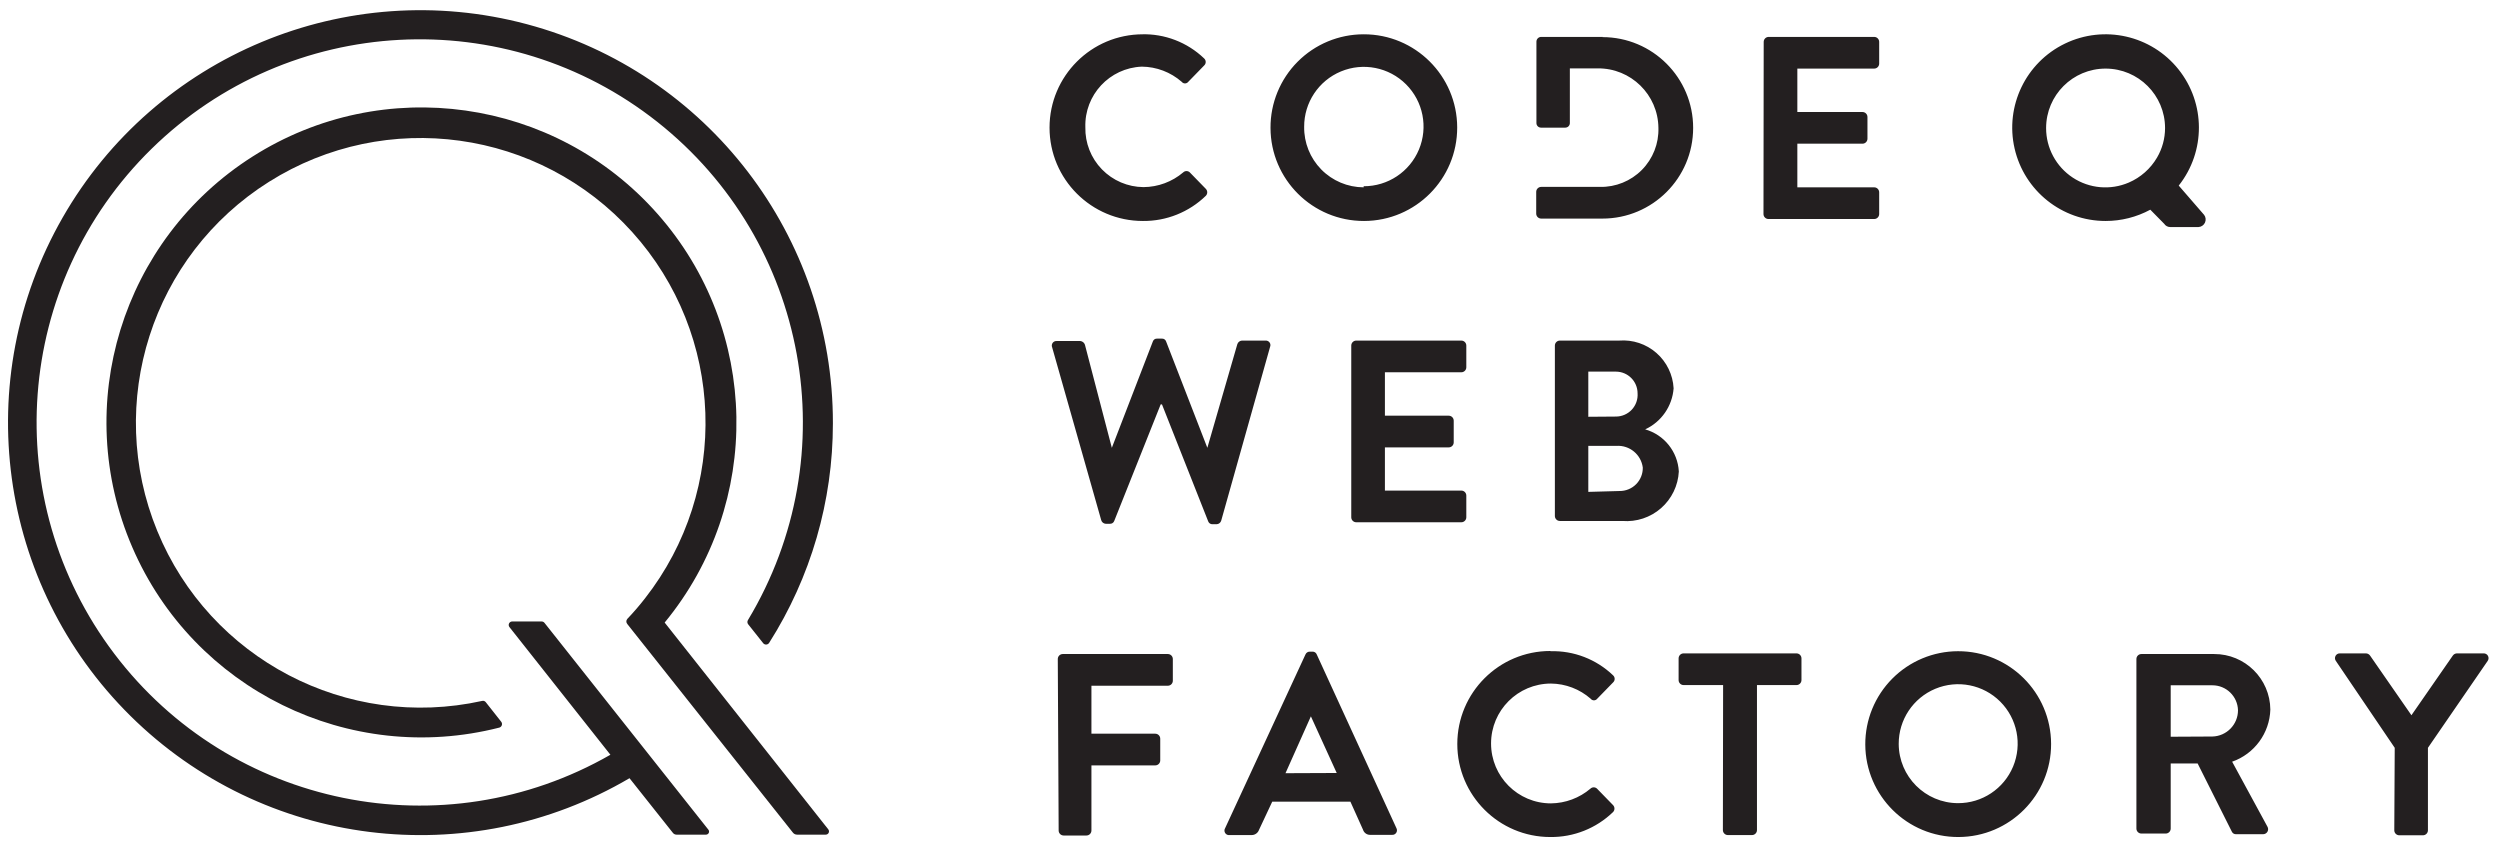
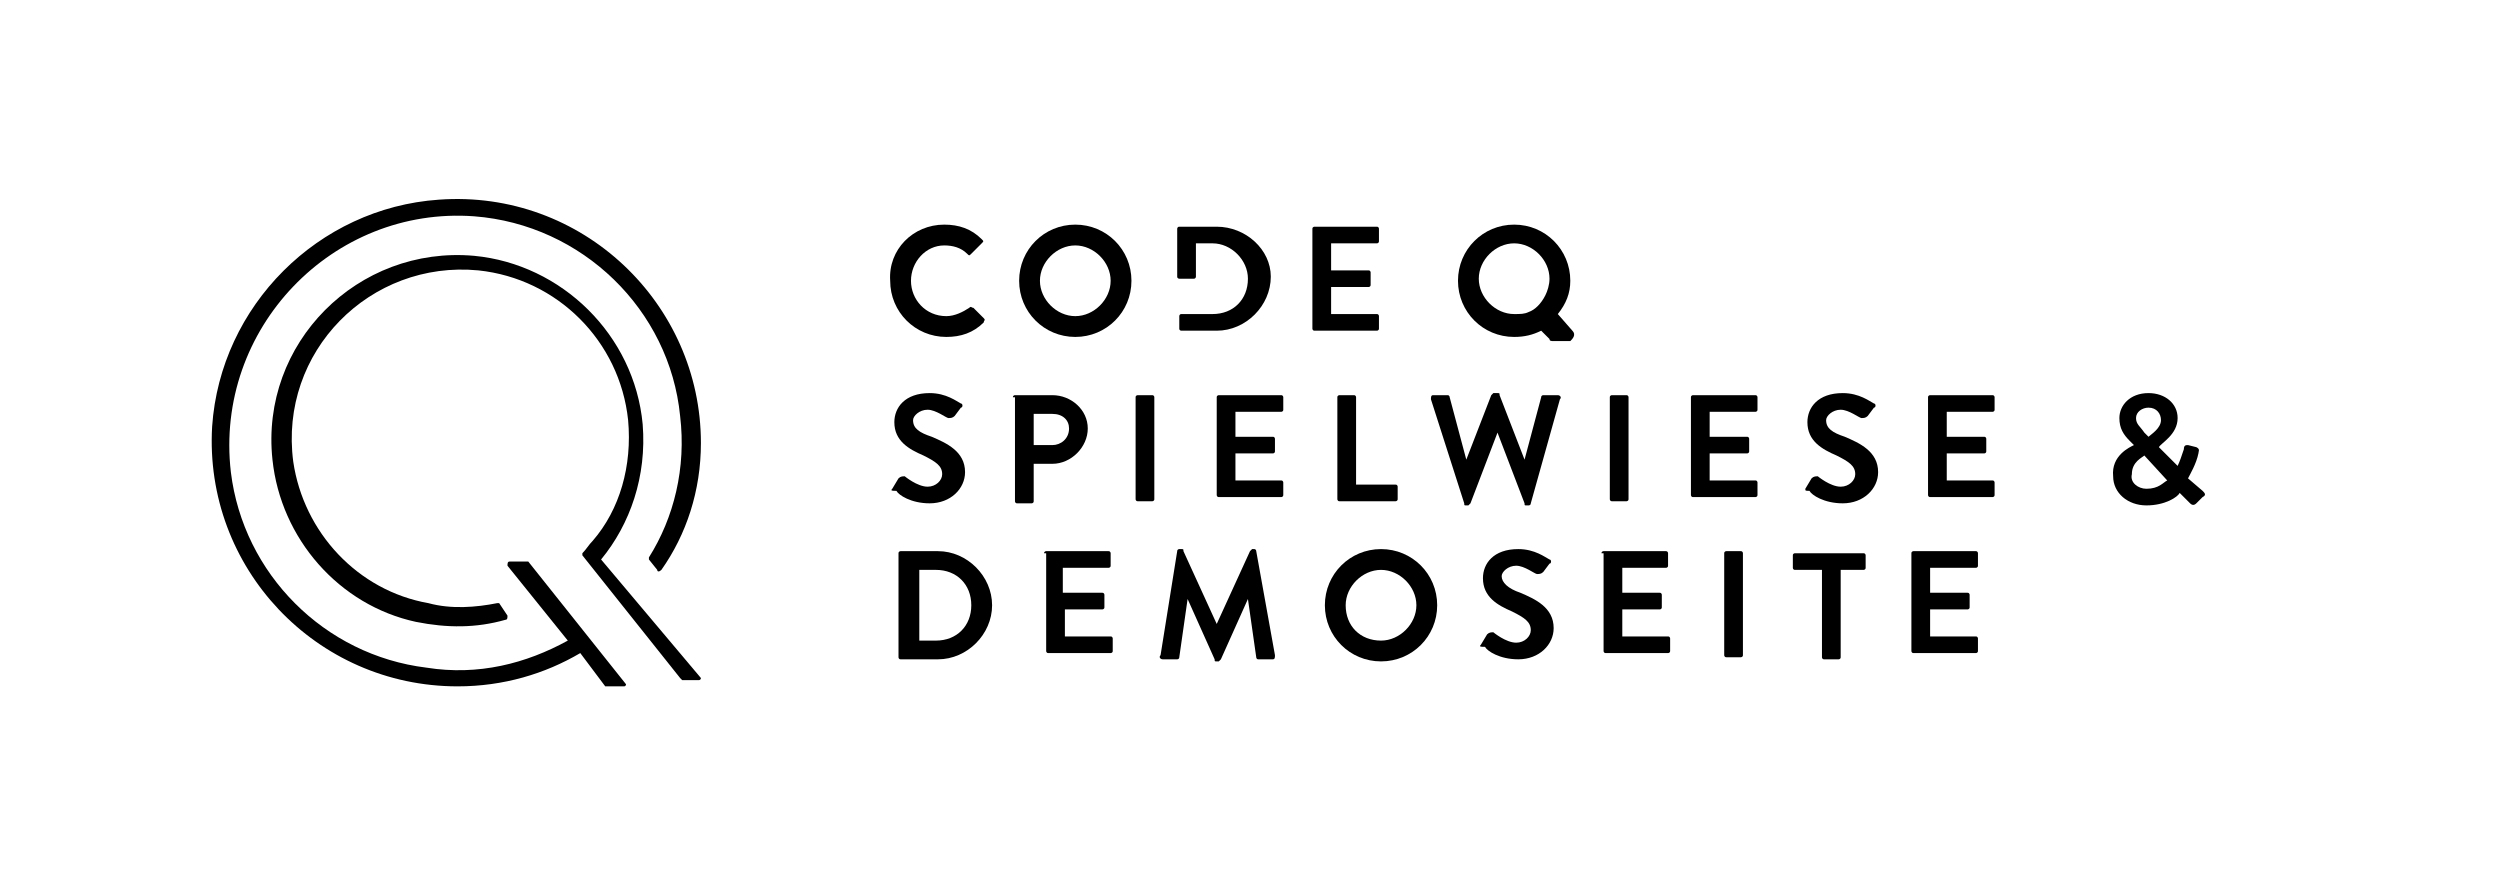
- <svg xmlns="http://www.w3.org/2000/svg" id="Layer_1" data-name="Layer 1" viewBox="0 0 115.17 39.13">
-   <defs>
-     <style>.cls-1{fill:#231f20}</style>
-   </defs>
-   <path class="cls-1" d="M30.62 28.68A14.51 14.51 0 1 0 23 33.52a.17.17 0 0 0 .09-.27l-.71-.9a.16.16 0 0 0-.17-.06 13.12 13.12 0 1 1 7.5-4.72q-.38.49-.81.94a.18.18 0 0 0 0 .24l7.63 9.61a.24.24 0 0 0 .19.09h1.32a.15.15 0 0 0 .12-.24z" />
-   <path class="cls-1" d="M38.37 19.5A19 19 0 1 0 29 35.85l2 2.52a.21.21 0 0 0 .16.08h1.37a.14.14 0 0 0 .11-.22l-7.56-9.54a.17.17 0 0 0-.13-.06H23.6a.16.16 0 0 0-.13.26l4.65 5.88a17.65 17.65 0 1 1 6.34-6.21.17.17 0 0 0 0 .19l.69.87a.17.17 0 0 0 .28 0 18.84 18.84 0 0 0 2.94-10.12zM48.47 16a.21.21 0 0 1 .21-.29h1.09a.25.25 0 0 1 .21.17l1.24 4.75 1.89-4.9a.19.19 0 0 1 .2-.13h.21a.19.19 0 0 1 .2.13l1.9 4.9L57 15.86a.24.24 0 0 1 .21-.17h1.09a.21.21 0 0 1 .21.29l-2.25 8a.23.23 0 0 1-.21.17h-.19a.2.2 0 0 1-.2-.13l-2.13-5.39h-.06L51.33 24a.2.2 0 0 1-.2.13h-.19a.23.23 0 0 1-.21-.17zM62.25 15.92a.23.23 0 0 1 .23-.23h4.84a.23.23 0 0 1 .23.23v1a.23.23 0 0 1-.23.23H63.8v2h2.94a.23.23 0 0 1 .23.23v1a.23.23 0 0 1-.23.23H63.8v1.99h3.52a.23.23 0 0 1 .23.23v1a.23.23 0 0 1-.23.23h-4.84a.23.23 0 0 1-.23-.23zM71.63 15.92a.23.23 0 0 1 .23-.23h2.73a2.33 2.33 0 0 1 2.51 2.2 2.27 2.27 0 0 1-1.31 1.89 2.14 2.14 0 0 1 1.55 1.94 2.41 2.41 0 0 1-2.6 2.28h-2.88a.23.23 0 0 1-.23-.23zm2.81 3.27a1 1 0 0 0 1-1.07 1 1 0 0 0-1-1h-1.27v2.08zm.17 3.43a1.06 1.06 0 0 0 1.07-1.08 1.15 1.15 0 0 0-1.21-1h-1.3v2.12zM48.73 30.36a.23.23 0 0 1 .23-.23h4.84a.23.23 0 0 1 .23.23v1a.23.23 0 0 1-.23.23h-3.52v2.21h2.94a.23.23 0 0 1 .23.23v1a.23.23 0 0 1-.23.23h-2.94v3a.23.23 0 0 1-.23.23H49a.23.23 0 0 1-.23-.23zM56.44 38.15l3.7-8a.21.21 0 0 1 .2-.13h.12a.2.2 0 0 1 .2.13l3.67 8a.21.21 0 0 1-.2.31h-1a.34.34 0 0 1-.34-.24l-.58-1.29h-3.6l-.61 1.3a.36.36 0 0 1-.35.24h-1a.21.21 0 0 1-.21-.32zm5.14-2.54L60.39 33l-1.17 2.62zM71.43 30a4 4 0 0 1 2.88 1.11.22.22 0 0 1 0 .33l-.73.75a.19.19 0 0 1-.3 0 2.82 2.82 0 0 0-1.83-.7 2.76 2.76 0 0 0 0 5.52 2.86 2.86 0 0 0 1.82-.68.22.22 0 0 1 .3 0l.74.76a.23.23 0 0 1 0 .32 4.09 4.09 0 0 1-2.89 1.15 4.28 4.28 0 1 1 0-8.57zM79.38 31.56h-1.82a.23.23 0 0 1-.23-.23v-1a.23.23 0 0 1 .23-.23h5.2a.23.23 0 0 1 .23.23v1a.23.23 0 0 1-.23.23h-1.82v6.68a.23.23 0 0 1-.23.23H79.6a.23.23 0 0 1-.23-.23zM90.2 30a4.28 4.28 0 1 1-4.27 4.3A4.28 4.28 0 0 1 90.2 30zm0 7a2.74 2.74 0 1 0-2.73-2.73A2.74 2.74 0 0 0 90.2 37zM98.42 30.36a.23.23 0 0 1 .23-.23H102a2.58 2.58 0 0 1 2.59 2.56 2.63 2.63 0 0 1-1.76 2.4l1.63 3a.23.23 0 0 1-.2.34h-1.25a.2.2 0 0 1-.19-.11l-1.58-3.15H100v3a.23.23 0 0 1-.23.23h-1.12a.23.23 0 0 1-.23-.23zm3.5 3.57a1.21 1.21 0 0 0 1.18-1.21 1.18 1.18 0 0 0-1.18-1.15H100v2.37zM110.32 34.45l-2.71-4a.22.22 0 0 1 .19-.35h1.2a.24.24 0 0 1 .19.11l1.9 2.74 1.9-2.74a.24.24 0 0 1 .19-.11h1.23a.22.22 0 0 1 .19.35l-2.75 4v3.8a.23.23 0 0 1-.23.23h-1.09a.23.23 0 0 1-.23-.23zM101.54 9.9l-1.17-1.35A4.3 4.3 0 1 0 97 10.18a4.32 4.32 0 0 0 2.06-.52l.64.65a.33.33 0 0 0 .28.15h1.3a.35.35 0 0 0 .26-.56zm-3.47-1.49a2.73 2.73 0 0 1-3.81-2.51 2.74 2.74 0 1 1 5.48 0 2.69 2.69 0 0 1-.37 1.36 2.78 2.78 0 0 1-1.3 1.15zM73.85 1.7H71a.22.22 0 0 0-.22.22v3.75a.21.21 0 0 0 .21.21h1.12a.21.21 0 0 0 .21-.21V3.15h1.28a2.77 2.77 0 0 1 2.8 2.74 2.64 2.64 0 0 1-2.69 2.72H71a.23.23 0 0 0-.23.23v1a.23.23 0 0 0 .23.23h2.82a4.18 4.18 0 1 0 0-8.36zM52.58 1.58a4 4 0 0 1 2.89 1.11.22.22 0 0 1 0 .33l-.73.75a.19.19 0 0 1-.3 0 2.83 2.83 0 0 0-1.84-.7A2.71 2.71 0 0 0 50 5.86a2.7 2.7 0 0 0 2.68 2.76 2.86 2.86 0 0 0 1.83-.68.22.22 0 0 1 .3 0l.74.76a.23.23 0 0 1 0 .32 4.1 4.1 0 0 1-2.9 1.16 4.3 4.3 0 1 1 0-8.6zM62.82 1.58a4.3 4.3 0 1 1-4.29 4.31 4.29 4.29 0 0 1 4.29-4.31zm0 7a2.75 2.75 0 1 0-2.74-2.74 2.75 2.75 0 0 0 2.74 2.79zM81.25 1.93a.23.23 0 0 1 .23-.23h4.86a.23.23 0 0 1 .23.23v1a.23.23 0 0 1-.23.23H82.8v2h3a.23.23 0 0 1 .23.23v1a.23.23 0 0 1-.23.23h-3v2.01h3.54a.23.23 0 0 1 .23.23v1a.23.23 0 0 1-.23.23h-4.87a.23.23 0 0 1-.23-.23z" />
+ <svg xmlns="http://www.w3.org/2000/svg" version="1.1" x="0px" y="0px" viewBox="0 0 120.2 42.5" style="enable-background:new 0 0 120.2 42.5;" xml:space="preserve">
+   <style type="text/css">
+ 	.st0{display:none;}
+ 	.st1{display:inline;fill:#FDB633;}
+ </style>
+   <g id="Layer_1">
+     <g>
+       <g>
+         <g>
+           <path d="M28.9,26.9c1.4-1.7,2.2-4,2-6.5c-0.4-4.3-3.9-7.7-8.1-8.1c-5.6-0.5-10.3,4.2-9.7,9.8c0.4,3.8,3.2,7,6.9,7.8      c1.5,0.3,2.9,0.3,4.3-0.1c0.1,0,0.1-0.1,0.1-0.2l-0.4-0.6c0,0-0.1,0-0.1,0c-1,0.2-2.2,0.3-3.3,0c-3.4-0.6-6-3.4-6.5-6.8      c-0.7-5.3,3.7-9.7,8.9-9.2c3.8,0.4,6.8,3.4,7.2,7.2c0.2,2.2-0.4,4.3-1.7,5.8c-0.2,0.2-0.3,0.4-0.5,0.6c0,0,0,0.1,0,0.1l4.7,5.9      c0,0,0.1,0.1,0.1,0.1h0.8c0.1,0,0.1-0.1,0.1-0.1L28.9,26.9z" />
+         </g>
+         <g>
+           <path d="M33.7,21.3c0-6.7-5.7-12.2-12.6-11.7c-5.8,0.4-10.5,5.1-10.9,10.9C9.8,27.3,15.2,33,22,33c2.2,0,4.2-0.6,5.9-1.6      l1.2,1.6c0,0,0.1,0,0.1,0h0.8c0.1,0,0.1-0.1,0.1-0.1l-4.7-5.9c0,0,0,0-0.1,0h-0.8c-0.1,0-0.1,0.1-0.1,0.2l2.9,3.6      c-2,1.1-4.3,1.7-6.8,1.3c-4.9-0.6-8.8-4.5-9.4-9.4C10.3,15.8,16,9.9,22.8,10.4c5.2,0.4,9.4,4.5,9.9,9.6c0.3,2.5-0.3,4.9-1.5,6.8      c0,0,0,0.1,0,0.1l0.4,0.5c0,0.1,0.1,0.1,0.2,0C33,25.7,33.7,23.6,33.7,21.3z" />
+         </g>
+       </g>
+       <g>
+         <g>
+           <path d="M75.6,15.9l-0.7-0.8c0.4-0.5,0.6-1,0.6-1.6c0-1.5-1.2-2.7-2.7-2.7c-1.5,0-2.7,1.2-2.7,2.7c0,1.5,1.2,2.7,2.7,2.7      c0.5,0,0.9-0.1,1.3-0.3l0.4,0.4c0,0.1,0.1,0.1,0.2,0.1h0.8C75.6,16.3,75.8,16.1,75.6,15.9z M73.5,15c-0.2,0.1-0.4,0.1-0.7,0.1      c-0.9,0-1.7-0.8-1.7-1.7c0-0.9,0.8-1.7,1.7-1.7c0.9,0,1.7,0.8,1.7,1.7c0,0.3-0.1,0.6-0.2,0.8C74.1,14.6,73.8,14.9,73.5,15z" />
+         </g>
+         <g>
+           <g>
+             <g>
+               <path d="M58.5,10.9h-1.8c-0.1,0-0.1,0.1-0.1,0.1v2.3c0,0.1,0.1,0.1,0.1,0.1h0.7c0.1,0,0.1-0.1,0.1-0.1v-1.6h0.8        c0.9,0,1.7,0.8,1.7,1.7c0,1-0.7,1.7-1.7,1.7H58h-0.4h-0.8c-0.1,0-0.1,0.1-0.1,0.1v0.6c0,0.1,0.1,0.1,0.1,0.1h1.7        c1.4,0,2.6-1.2,2.6-2.6C61.1,12,59.9,10.9,58.5,10.9z" />
+             </g>
+           </g>
+           <g>
+             <path d="M45.4,10.8c0.7,0,1.3,0.2,1.8,0.7c0.1,0.1,0.1,0.1,0,0.2l-0.5,0.5c-0.1,0.1-0.1,0.1-0.2,0c-0.3-0.3-0.7-0.4-1.1-0.4       c-0.9,0-1.6,0.8-1.6,1.7c0,0.9,0.7,1.7,1.7,1.7c0.4,0,0.8-0.2,1.1-0.4c0.1-0.1,0.1,0,0.2,0l0.5,0.5c0.1,0.1,0,0.1,0,0.2       c-0.5,0.5-1.1,0.7-1.8,0.7c-1.5,0-2.7-1.2-2.7-2.7C42.7,12,43.9,10.8,45.4,10.8z" />
+           </g>
+           <g>
+             <path d="M51.7,10.8c1.5,0,2.7,1.2,2.7,2.7c0,1.5-1.2,2.7-2.7,2.7c-1.5,0-2.7-1.2-2.7-2.7C49,12,50.2,10.8,51.7,10.8z        M51.7,15.2c0.9,0,1.7-0.8,1.7-1.7c0-0.9-0.8-1.7-1.7-1.7c-0.9,0-1.7,0.8-1.7,1.7C50,14.4,50.8,15.2,51.7,15.2z" />
+           </g>
+           <g>
+             <path d="M63.1,11c0-0.1,0.1-0.1,0.1-0.1h3c0.1,0,0.1,0.1,0.1,0.1v0.6c0,0.1-0.1,0.1-0.1,0.1H64V13h1.8c0.1,0,0.1,0.1,0.1,0.1       v0.6c0,0.1-0.1,0.1-0.1,0.1H64v1.3h2.2c0.1,0,0.1,0.1,0.1,0.1v0.6c0,0.1-0.1,0.1-0.1,0.1h-3c-0.1,0-0.1-0.1-0.1-0.1V11z" />
+           </g>
+         </g>
+       </g>
+     </g>
+   </g>
+   <g id="WebFactory" class="st0">
+     <path class="st1" d="M42.8,19.1c0-0.1,0-0.2,0.1-0.2h0.7c0.1,0,0.1,0.1,0.1,0.1l0.8,2.9h0l1.2-3c0,0,0.1-0.1,0.1-0.1H46   c0.1,0,0.1,0,0.1,0.1l1.2,3h0l0.8-2.9c0-0.1,0.1-0.1,0.1-0.1h0.7c0.1,0,0.2,0.1,0.1,0.2l-1.4,4.9c0,0.1-0.1,0.1-0.1,0.1h-0.1   c-0.1,0-0.1,0-0.1-0.1l-1.3-3.3h0l-1.3,3.3c0,0-0.1,0.1-0.1,0.1h-0.1c-0.1,0-0.1,0-0.1-0.1L42.8,19.1z" />
+     <path class="st1" d="M51.3,19.1c0-0.1,0.1-0.1,0.1-0.1h3c0.1,0,0.1,0.1,0.1,0.1v0.6c0,0.1-0.1,0.1-0.1,0.1h-2.2v1.2h1.8   c0.1,0,0.1,0.1,0.1,0.1v0.6c0,0.1-0.1,0.1-0.1,0.1h-1.8v1.3h2.2c0.1,0,0.1,0.1,0.1,0.1V24c0,0.1-0.1,0.1-0.1,0.1h-3   c-0.1,0-0.1-0.1-0.1-0.1V19.1z" />
+     <path class="st1" d="M57.1,19.1c0-0.1,0.1-0.1,0.1-0.1h1.7c0.9,0,1.6,0.6,1.6,1.4c0,0.6-0.5,1-0.8,1.2c0.4,0.1,1,0.5,1,1.2   c0,0.8-0.7,1.4-1.6,1.4h-1.8c-0.1,0-0.1-0.1-0.1-0.1V19.1z M58.8,21.1c0.4,0,0.6-0.3,0.6-0.7c0-0.4-0.3-0.6-0.6-0.6h-0.8v1.3H58.8z    M58.9,23.3c0.4,0,0.7-0.3,0.7-0.7c0-0.4-0.4-0.6-0.8-0.6h-0.8v1.3H58.9z" />
+     <path class="st1" d="M42.8,26.7c0-0.1,0.1-0.1,0.1-0.1h3c0.1,0,0.1,0.1,0.1,0.1v0.6c0,0.1-0.1,0.1-0.1,0.1h-2.2v1.4h1.8   c0.1,0,0.1,0.1,0.1,0.1v0.6c0,0.1-0.1,0.1-0.1,0.1h-1.8v1.9c0,0.1-0.1,0.1-0.1,0.1h-0.7c-0.1,0-0.1-0.1-0.1-0.1V26.7z" />
+     <path class="st1" d="M47.6,31.5l2.3-5c0,0,0.1-0.1,0.1-0.1H50c0.1,0,0.1,0,0.1,0.1l2.3,5c0,0.1,0,0.2-0.1,0.2h-0.6   c-0.1,0-0.2,0-0.2-0.1l-0.4-0.8h-2.2l-0.4,0.8c0,0.1-0.1,0.1-0.2,0.1h-0.6C47.6,31.7,47.5,31.6,47.6,31.5z M50.7,30L50,28.3h0   L49.3,30H50.7z" />
+     <path class="st1" d="M56.8,26.5c0.7,0,1.3,0.2,1.8,0.7c0.1,0.1,0.1,0.1,0,0.2l-0.4,0.5c-0.1,0.1-0.1,0.1-0.2,0   c-0.3-0.3-0.7-0.4-1.1-0.4c-0.9,0-1.6,0.8-1.6,1.7c0,0.9,0.7,1.7,1.6,1.7c0.4,0,0.8-0.2,1.1-0.4c0.1-0.1,0.1,0,0.2,0l0.5,0.5   c0.1,0.1,0,0.1,0,0.2c-0.5,0.5-1.1,0.7-1.8,0.7c-1.5,0-2.7-1.2-2.7-2.6C54.2,27.7,55.3,26.5,56.8,26.5z" />
+     <path class="st1" d="M61.7,27.4h-1.1c-0.1,0-0.1-0.1-0.1-0.1v-0.6c0-0.1,0.1-0.1,0.1-0.1h3.2c0.1,0,0.1,0.1,0.1,0.1v0.6   c0,0.1-0.1,0.1-0.1,0.1h-1.1v4.1c0,0.1-0.1,0.1-0.1,0.1h-0.7c-0.1,0-0.1-0.1-0.1-0.1V27.4z" />
+     <path class="st1" d="M68.4,26.5c1.5,0,2.6,1.2,2.6,2.7c0,1.5-1.2,2.6-2.6,2.6s-2.6-1.2-2.6-2.6C65.8,27.7,67,26.5,68.4,26.5z    M68.4,30.8c0.9,0,1.7-0.8,1.7-1.7c0-0.9-0.8-1.7-1.7-1.7c-0.9,0-1.7,0.8-1.7,1.7C66.7,30.1,67.5,30.8,68.4,30.8z" />
+     <path class="st1" d="M73.5,26.7c0-0.1,0.1-0.1,0.1-0.1h2.1c0.9,0,1.6,0.7,1.6,1.6c0,0.7-0.4,1.2-1.1,1.5l1,1.9   c0.1,0.1,0,0.2-0.1,0.2h-0.8c-0.1,0-0.1,0-0.1-0.1l-1-2h-0.8v1.9c0,0.1-0.1,0.1-0.1,0.1h-0.7c-0.1,0-0.1-0.1-0.1-0.1V26.7z    M75.7,28.9c0.4,0,0.7-0.3,0.7-0.8c0-0.4-0.3-0.7-0.7-0.7h-1.2v1.5H75.7z" />
+     <path class="st1" d="M80.9,29.2l-1.7-2.5c-0.1-0.1,0-0.2,0.1-0.2h0.8c0.1,0,0.1,0,0.1,0.1l1.2,1.7l1.2-1.7c0,0,0.1-0.1,0.1-0.1h0.8   c0.1,0,0.2,0.1,0.1,0.2l-1.7,2.5v2.3c0,0.1-0.1,0.1-0.1,0.1H81c-0.1,0-0.1-0.1-0.1-0.1V29.2z" />
+   </g>
+   <g id="SpeielWiese">
+     <g>
+       <path d="M42.9,23.5l0.3-0.5c0.1-0.1,0.2-0.1,0.3-0.1c0,0,0.6,0.5,1.1,0.5c0.4,0,0.7-0.3,0.7-0.6c0-0.4-0.3-0.6-0.9-0.9    c-0.7-0.3-1.4-0.7-1.4-1.6c0-0.7,0.5-1.4,1.7-1.4c0.8,0,1.3,0.4,1.5,0.5c0.1,0,0.1,0.2,0,0.2l-0.3,0.4c-0.1,0.1-0.2,0.1-0.3,0.1    c-0.1,0-0.6-0.4-1-0.4c-0.4,0-0.7,0.3-0.7,0.5c0,0.4,0.3,0.6,0.9,0.8c0.7,0.3,1.6,0.7,1.6,1.7c0,0.8-0.7,1.5-1.7,1.5    c-0.9,0-1.5-0.4-1.6-0.6C42.9,23.6,42.8,23.6,42.9,23.5z" />
+       <path d="M48.7,19.1c0-0.1,0.1-0.1,0.1-0.1h1.8c0.9,0,1.7,0.7,1.7,1.6c0,0.9-0.8,1.7-1.7,1.7h-0.9v1.8c0,0.1-0.1,0.1-0.1,0.1h-0.7    c-0.1,0-0.1-0.1-0.1-0.1V19.1z M50.6,21.4c0.4,0,0.8-0.3,0.8-0.8c0-0.4-0.3-0.7-0.8-0.7h-0.9v1.5H50.6z" />
+       <path d="M54.6,19.1c0-0.1,0.1-0.1,0.1-0.1h0.7c0.1,0,0.1,0.1,0.1,0.1v4.9c0,0.1-0.1,0.1-0.1,0.1h-0.7c-0.1,0-0.1-0.1-0.1-0.1V19.1    z" />
+       <path d="M58.5,19.1c0-0.1,0.1-0.1,0.1-0.1h3c0.1,0,0.1,0.1,0.1,0.1v0.6c0,0.1-0.1,0.1-0.1,0.1h-2.2v1.2h1.8c0.1,0,0.1,0.1,0.1,0.1    v0.6c0,0.1-0.1,0.1-0.1,0.1h-1.8v1.3h2.2c0.1,0,0.1,0.1,0.1,0.1v0.6c0,0.1-0.1,0.1-0.1,0.1h-3c-0.1,0-0.1-0.1-0.1-0.1V19.1z" />
+       <path d="M64.3,19.1c0-0.1,0.1-0.1,0.1-0.1h0.7c0.1,0,0.1,0.1,0.1,0.1v4.2h1.9c0.1,0,0.1,0.1,0.1,0.1v0.6c0,0.1-0.1,0.1-0.1,0.1    h-2.7c-0.1,0-0.1-0.1-0.1-0.1V19.1z" />
+       <path d="M68.8,19.2c0-0.1,0-0.2,0.1-0.2h0.7c0.1,0,0.1,0.1,0.1,0.1l0.8,3h0l1.2-3.1c0,0,0.1-0.1,0.1-0.1H72c0.1,0,0.1,0,0.1,0.1    l1.2,3.1h0l0.8-3c0-0.1,0.1-0.1,0.1-0.1h0.7c0.1,0,0.2,0.1,0.1,0.2l-1.4,5c0,0.1-0.1,0.1-0.1,0.1h-0.1c-0.1,0-0.1,0-0.1-0.1    L72,20.8h0l-1.3,3.4c0,0-0.1,0.1-0.1,0.1h-0.1c-0.1,0-0.1,0-0.1-0.1L68.8,19.2z" />
+       <path d="M77.4,19.1c0-0.1,0.1-0.1,0.1-0.1h0.7c0.1,0,0.1,0.1,0.1,0.1v4.9c0,0.1-0.1,0.1-0.1,0.1h-0.7c-0.1,0-0.1-0.1-0.1-0.1V19.1    z" />
+       <path d="M81.3,19.1c0-0.1,0.1-0.1,0.1-0.1h3c0.1,0,0.1,0.1,0.1,0.1v0.6c0,0.1-0.1,0.1-0.1,0.1h-2.2v1.2h1.8c0.1,0,0.1,0.1,0.1,0.1    v0.6c0,0.1-0.1,0.1-0.1,0.1h-1.8v1.3h2.2c0.1,0,0.1,0.1,0.1,0.1v0.6c0,0.1-0.1,0.1-0.1,0.1h-3c-0.1,0-0.1-0.1-0.1-0.1V19.1z" />
+       <path d="M86.8,23.5l0.3-0.5c0.1-0.1,0.2-0.1,0.3-0.1c0,0,0.6,0.5,1.1,0.5c0.4,0,0.7-0.3,0.7-0.6c0-0.4-0.3-0.6-0.9-0.9    c-0.7-0.3-1.4-0.7-1.4-1.6c0-0.7,0.5-1.4,1.7-1.4c0.8,0,1.3,0.4,1.5,0.5c0.1,0,0.1,0.2,0,0.2l-0.3,0.4c-0.1,0.1-0.2,0.1-0.3,0.1    c-0.1,0-0.6-0.4-1-0.4c-0.4,0-0.7,0.3-0.7,0.5c0,0.4,0.3,0.6,0.9,0.8c0.7,0.3,1.6,0.7,1.6,1.7c0,0.8-0.7,1.5-1.7,1.5    c-0.9,0-1.5-0.4-1.6-0.6C86.8,23.6,86.8,23.6,86.8,23.5z" />
+       <path d="M92.7,19.1c0-0.1,0.1-0.1,0.1-0.1h3c0.1,0,0.1,0.1,0.1,0.1v0.6c0,0.1-0.1,0.1-0.1,0.1h-2.2v1.2h1.8c0.1,0,0.1,0.1,0.1,0.1    v0.6c0,0.1-0.1,0.1-0.1,0.1h-1.8v1.3h2.2c0.1,0,0.1,0.1,0.1,0.1v0.6c0,0.1-0.1,0.1-0.1,0.1h-3c-0.1,0-0.1-0.1-0.1-0.1V19.1z" />
+       <path d="M102.6,21.4L102.6,21.4l-0.2-0.2c-0.3-0.3-0.5-0.6-0.5-1.1c0-0.6,0.5-1.2,1.4-1.2c0.8,0,1.4,0.5,1.4,1.2    c0,0.8-0.8,1.2-0.9,1.4l0.9,0.9c0.1-0.2,0.2-0.5,0.3-0.8c0-0.2,0.1-0.2,0.2-0.2l0.4,0.1c0.2,0.1,0.1,0.2,0.1,0.3    c-0.1,0.5-0.4,1-0.5,1.2l0.7,0.6c0.1,0.1,0.2,0.2,0,0.3l-0.3,0.3c-0.1,0.1-0.2,0.1-0.3,0l-0.5-0.5c-0.1,0.2-0.7,0.6-1.6,0.6    c-0.9,0-1.6-0.6-1.6-1.4C101.5,21.9,102.4,21.5,102.6,21.4z M103.2,23.5c0.6,0,0.8-0.3,1-0.4l-1.1-1.2c-0.1,0.1-0.6,0.3-0.6,0.9    C102.4,23.2,102.8,23.5,103.2,23.5z M103.9,20.2c0-0.3-0.2-0.6-0.6-0.6c-0.3,0-0.6,0.2-0.6,0.5c0,0.3,0.2,0.4,0.4,0.7l0.2,0.2    C103.4,20.9,103.9,20.6,103.9,20.2z" />
+     </g>
+     <g>
+       <path d="M43.2,26.6c0-0.1,0.1-0.1,0.1-0.1h1.8c1.4,0,2.6,1.2,2.6,2.6c0,1.4-1.2,2.6-2.6,2.6h-1.8c-0.1,0-0.1-0.1-0.1-0.1V26.6z     M45,30.8c1,0,1.7-0.7,1.7-1.7c0-1-0.7-1.7-1.7-1.7h-0.8v3.4H45z" />
+       <path d="M50.2,26.6c0-0.1,0.1-0.1,0.1-0.1h3c0.1,0,0.1,0.1,0.1,0.1v0.6c0,0.1-0.1,0.1-0.1,0.1h-2.2v1.2H53c0.1,0,0.1,0.1,0.1,0.1    v0.6c0,0.1-0.1,0.1-0.1,0.1h-1.8v1.3h2.2c0.1,0,0.1,0.1,0.1,0.1v0.6c0,0.1-0.1,0.1-0.1,0.1h-3c-0.1,0-0.1-0.1-0.1-0.1V26.6z" />
+       <path d="M56.6,26.5c0-0.1,0.1-0.1,0.1-0.1h0.1c0.1,0,0.1,0,0.1,0.1l1.6,3.5c0,0,0,0,0,0l1.6-3.5c0,0,0.1-0.1,0.1-0.1h0.1    c0.1,0,0.1,0.1,0.1,0.1l0.9,5c0,0.1,0,0.2-0.1,0.2h-0.7c-0.1,0-0.1-0.1-0.1-0.1l-0.4-2.8c0,0,0,0,0,0l-1.3,2.9    c0,0-0.1,0.1-0.1,0.1h-0.1c-0.1,0-0.1,0-0.1-0.1l-1.3-2.9c0,0,0,0,0,0l-0.4,2.8c0,0.1-0.1,0.1-0.1,0.1h-0.7    c-0.1,0-0.2-0.1-0.1-0.2L56.6,26.5z" />
+       <path d="M66.4,26.4c1.5,0,2.7,1.2,2.7,2.7s-1.2,2.7-2.7,2.7s-2.7-1.2-2.7-2.7S64.9,26.4,66.4,26.4z M66.4,30.8    c0.9,0,1.7-0.8,1.7-1.7c0-0.9-0.8-1.7-1.7-1.7s-1.7,0.8-1.7,1.7C64.7,30.1,65.4,30.8,66.4,30.8z" />
+       <path d="M71.2,31l0.3-0.5c0.1-0.1,0.2-0.1,0.3-0.1c0,0,0.6,0.5,1.1,0.5c0.4,0,0.7-0.3,0.7-0.6c0-0.4-0.3-0.6-0.9-0.9    c-0.7-0.3-1.4-0.7-1.4-1.6c0-0.7,0.5-1.4,1.7-1.4c0.8,0,1.3,0.4,1.5,0.5c0.1,0,0.1,0.2,0,0.2l-0.3,0.4c-0.1,0.1-0.2,0.1-0.3,0.1    c-0.1,0-0.6-0.4-1-0.4c-0.4,0-0.7,0.3-0.7,0.5c0,0.3,0.3,0.6,0.9,0.8c0.7,0.3,1.6,0.7,1.6,1.7c0,0.8-0.7,1.5-1.7,1.5    c-0.9,0-1.5-0.4-1.6-0.6C71.2,31.1,71.1,31.1,71.2,31z" />
+       <path d="M77,26.6c0-0.1,0.1-0.1,0.1-0.1h3c0.1,0,0.1,0.1,0.1,0.1v0.6c0,0.1-0.1,0.1-0.1,0.1H78v1.2h1.8c0.1,0,0.1,0.1,0.1,0.1v0.6    c0,0.1-0.1,0.1-0.1,0.1H78v1.3h2.2c0.1,0,0.1,0.1,0.1,0.1v0.6c0,0.1-0.1,0.1-0.1,0.1h-3c-0.1,0-0.1-0.1-0.1-0.1V26.6z" />
+       <path d="M82.9,26.6c0-0.1,0.1-0.1,0.1-0.1h0.7c0.1,0,0.1,0.1,0.1,0.1v4.9c0,0.1-0.1,0.1-0.1,0.1H83c-0.1,0-0.1-0.1-0.1-0.1V26.6z" />
+       <path d="M87.4,27.4h-1.1c-0.1,0-0.1-0.1-0.1-0.1v-0.6c0-0.1,0.1-0.1,0.1-0.1h3.3c0.1,0,0.1,0.1,0.1,0.1v0.6c0,0.1-0.1,0.1-0.1,0.1    h-1.1v4.2c0,0.1-0.1,0.1-0.1,0.1h-0.7c-0.1,0-0.1-0.1-0.1-0.1V27.4z" />
+       <path d="M91.9,26.6c0-0.1,0.1-0.1,0.1-0.1h3c0.1,0,0.1,0.1,0.1,0.1v0.6c0,0.1-0.1,0.1-0.1,0.1h-2.2v1.2h1.8c0.1,0,0.1,0.1,0.1,0.1    v0.6c0,0.1-0.1,0.1-0.1,0.1h-1.8v1.3h2.2c0.1,0,0.1,0.1,0.1,0.1v0.6c0,0.1-0.1,0.1-0.1,0.1h-3c-0.1,0-0.1-0.1-0.1-0.1V26.6z" />
+     </g>
+   </g>
</svg>
